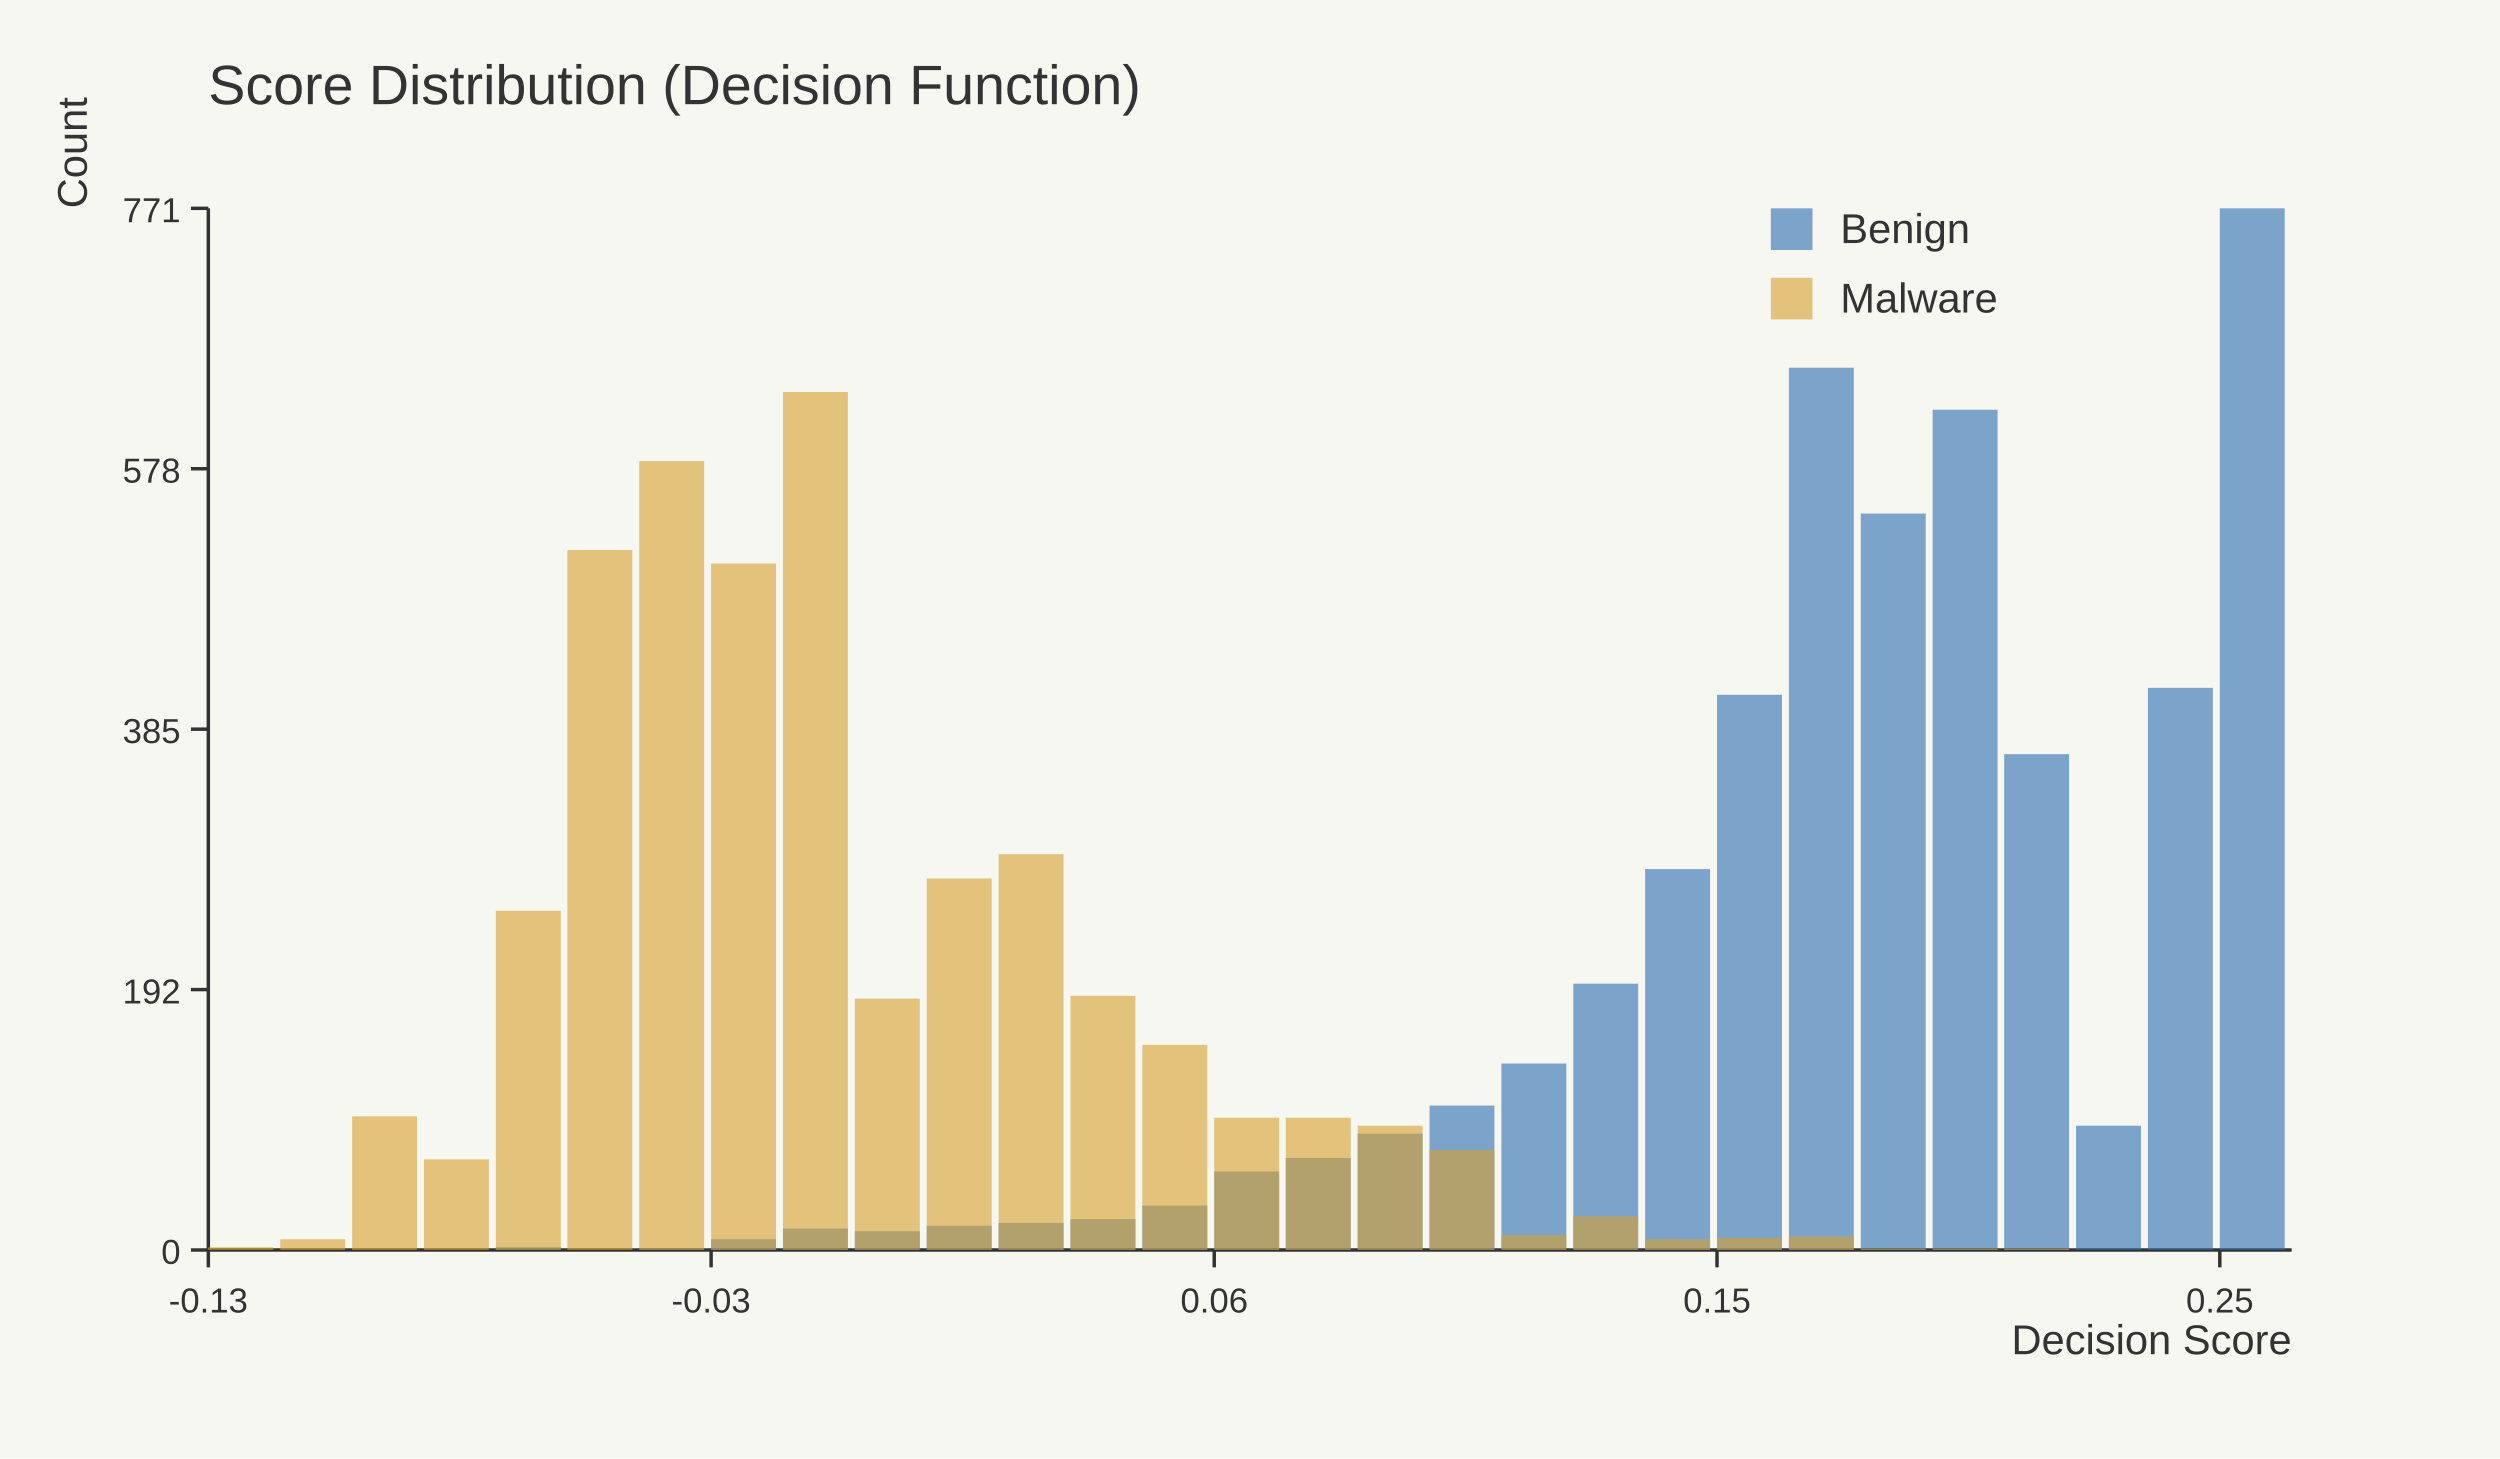
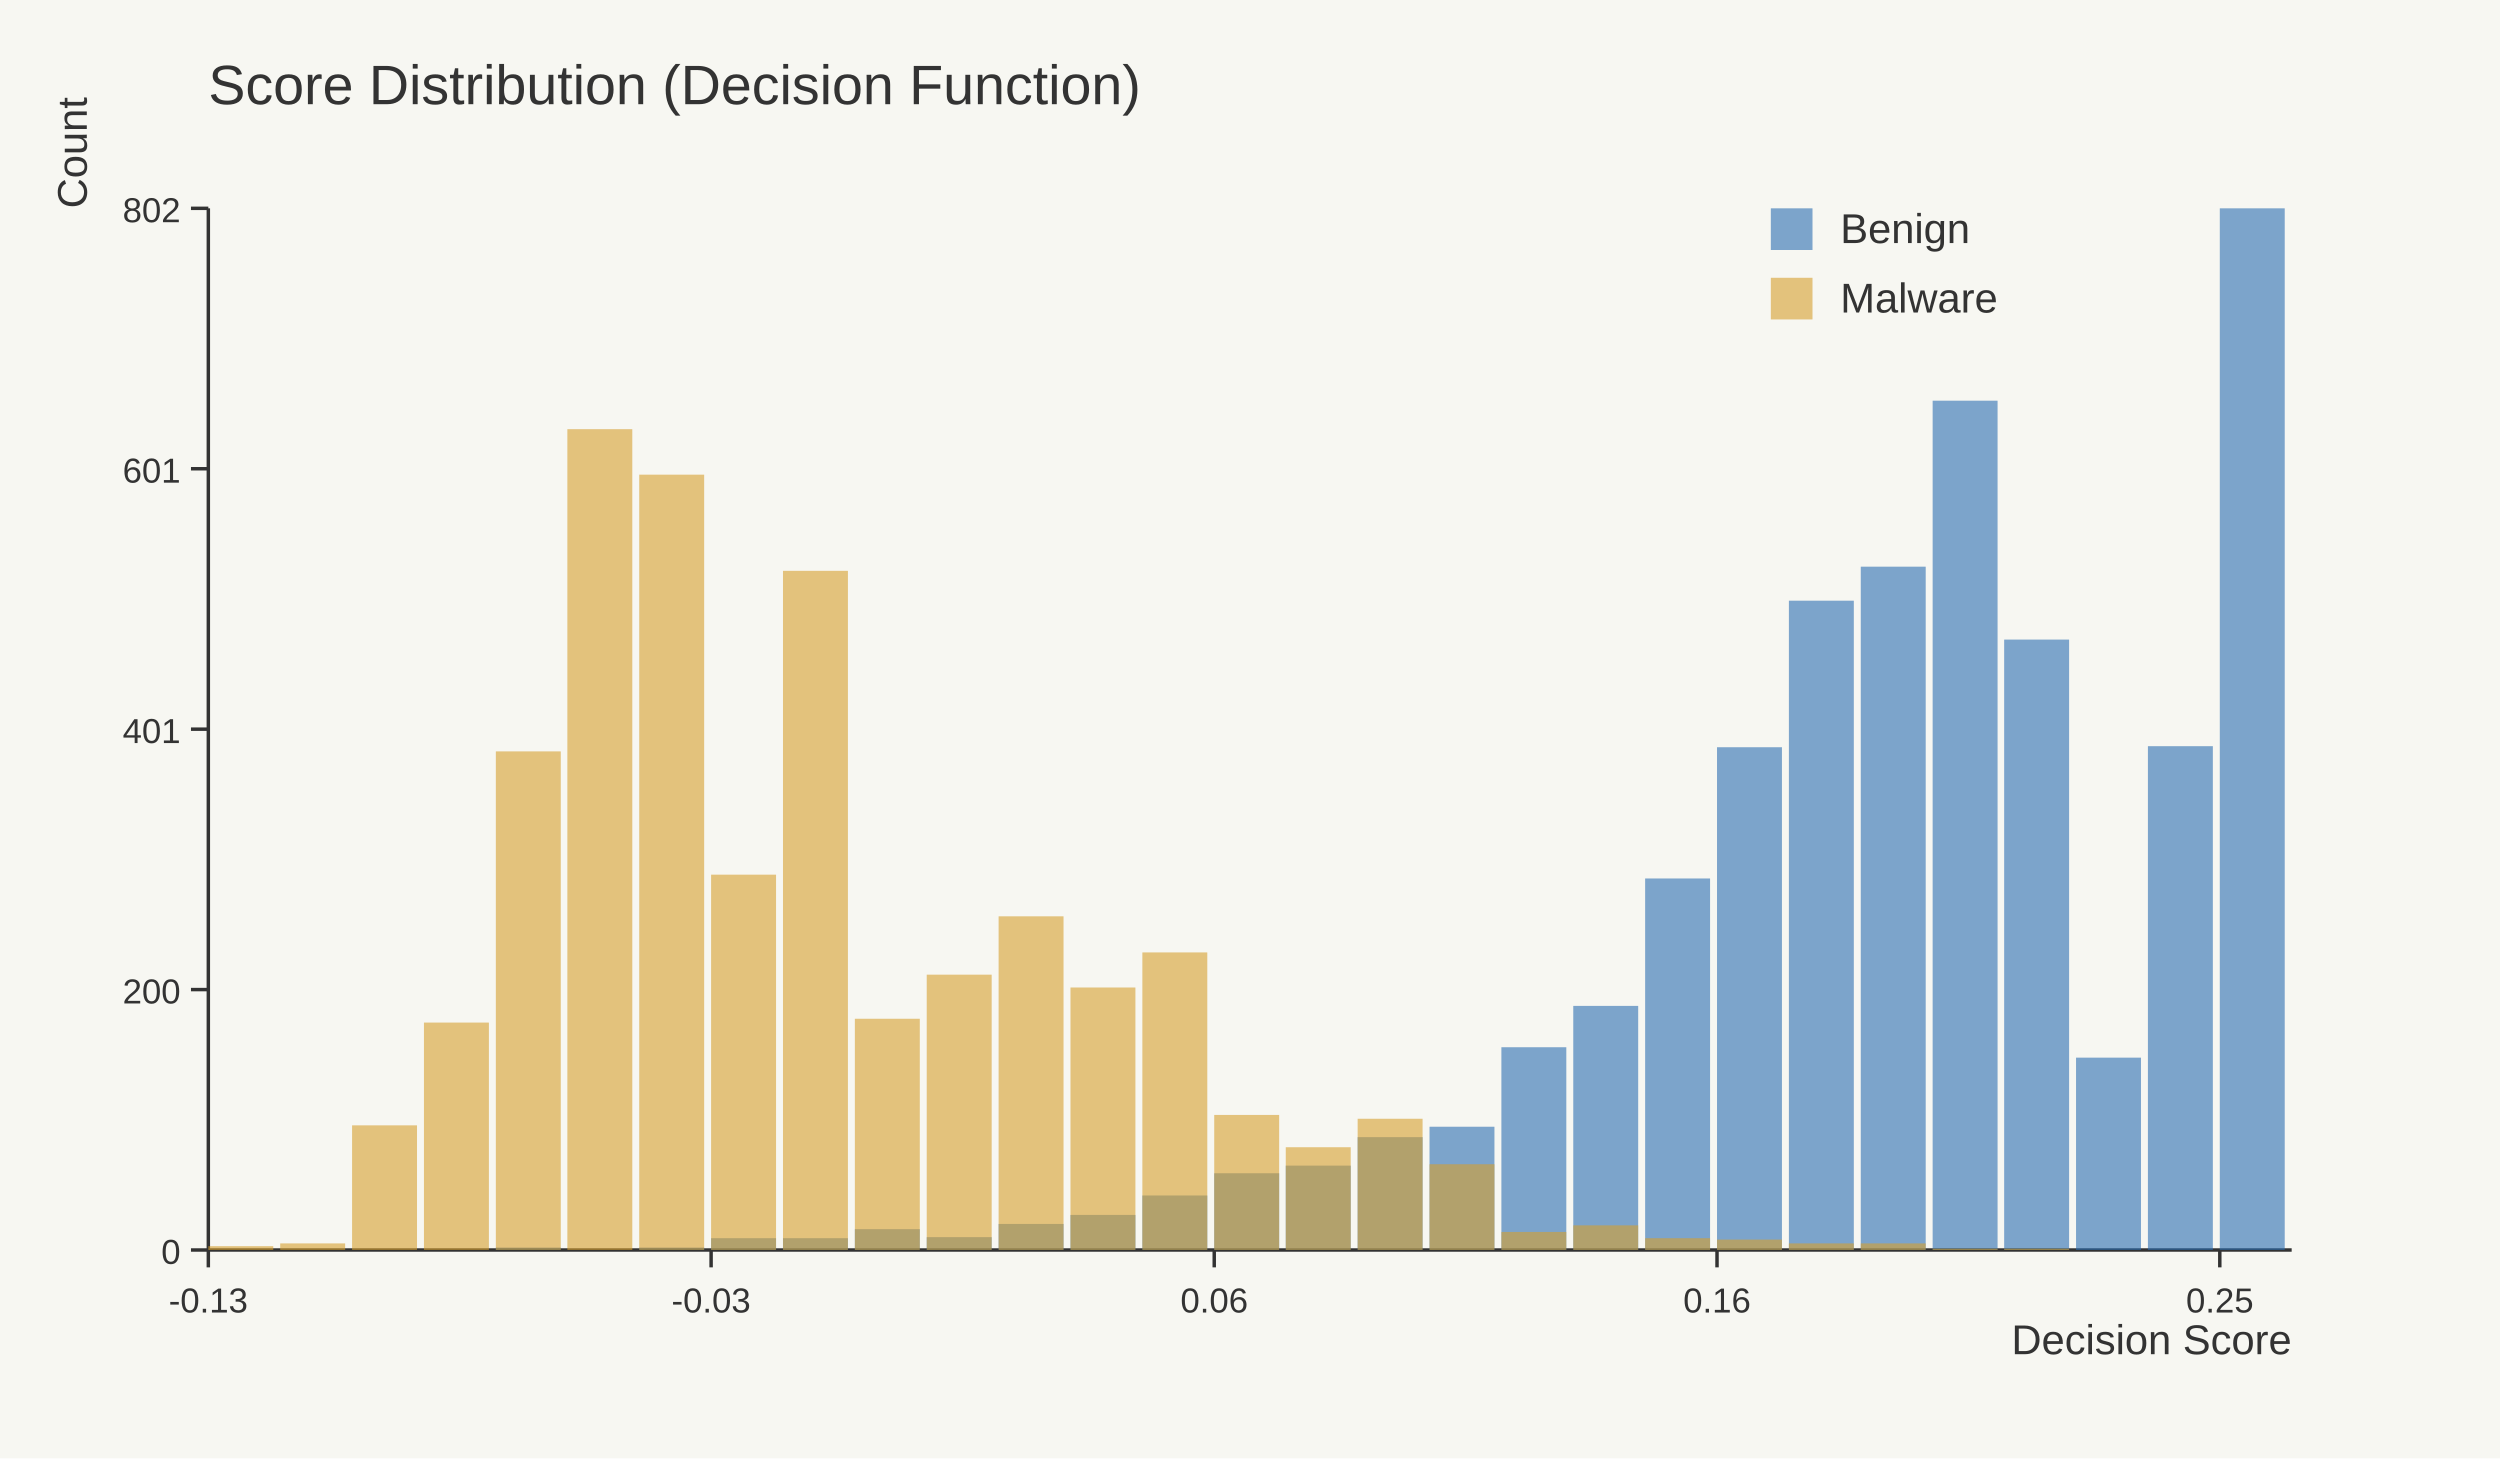
<svg xmlns="http://www.w3.org/2000/svg" width="720" height="420" viewBox="0 0 720 420">
  <rect width="100%" height="100%" fill="#f7f7f2" />
  <text x="60" y="30" font-family="Arial" font-size="16" fill="#333">Score Distribution (Decision Function)</text>
  <line x1="60" y1="360" x2="660" y2="360" stroke="#333" stroke-width="1" />
  <line x1="60" y1="360" x2="60" y2="60" stroke="#333" stroke-width="1" />
  <line x1="60.0" y1="360" x2="60.0" y2="365" stroke="#333" stroke-width="1" />
  <text x="60.0" y="378" font-family="Arial" font-size="10" text-anchor="middle" fill="#333">-0.13</text>
  <line x1="204.8" y1="360" x2="204.8" y2="365" stroke="#333" stroke-width="1" />
  <text x="204.8" y="378" font-family="Arial" font-size="10" text-anchor="middle" fill="#333">-0.03</text>
  <line x1="349.7" y1="360" x2="349.7" y2="365" stroke="#333" stroke-width="1" />
  <text x="349.7" y="378" font-family="Arial" font-size="10" text-anchor="middle" fill="#333">0.06</text>
  <line x1="494.5" y1="360" x2="494.5" y2="365" stroke="#333" stroke-width="1" />
-   <text x="494.5" y="378" font-family="Arial" font-size="10" text-anchor="middle" fill="#333">0.15</text>
+   <text x="494.5" y="378" font-family="Arial" font-size="10" text-anchor="middle" fill="#333">0.16</text>
  <line x1="639.3" y1="360" x2="639.3" y2="365" stroke="#333" stroke-width="1" />
  <text x="639.3" y="378" font-family="Arial" font-size="10" text-anchor="middle" fill="#333">0.25</text>
  <line x1="60" y1="360.0" x2="55" y2="360.0" stroke="#333" stroke-width="1" />
  <text x="52" y="364.0" font-family="Arial" font-size="10" text-anchor="end" fill="#333">0</text>
  <line x1="60" y1="285.0" x2="55" y2="285.0" stroke="#333" stroke-width="1" />
-   <text x="52" y="289.0" font-family="Arial" font-size="10" text-anchor="end" fill="#333">192</text>
+   <text x="52" y="289.0" font-family="Arial" font-size="10" text-anchor="end" fill="#333">200</text>
  <line x1="60" y1="210.0" x2="55" y2="210.0" stroke="#333" stroke-width="1" />
-   <text x="52" y="214.0" font-family="Arial" font-size="10" text-anchor="end" fill="#333">385</text>
+   <text x="52" y="214.0" font-family="Arial" font-size="10" text-anchor="end" fill="#333">401</text>
  <line x1="60" y1="135.0" x2="55" y2="135.0" stroke="#333" stroke-width="1" />
-   <text x="52" y="139.0" font-family="Arial" font-size="10" text-anchor="end" fill="#333">578</text>
+   <text x="52" y="139.0" font-family="Arial" font-size="10" text-anchor="end" fill="#333">601</text>
  <line x1="60" y1="60.0" x2="55" y2="60.0" stroke="#333" stroke-width="1" />
-   <text x="52" y="64.0" font-family="Arial" font-size="10" text-anchor="end" fill="#333">771</text>
+   <text x="52" y="64.0" font-family="Arial" font-size="10" text-anchor="end" fill="#333">802</text>
  <rect x="60.0" y="360.0" width="18.7" height="0.0" fill="#2b6cb0" fill-opacity="0.6" />
-   <rect x="60.0" y="359.2" width="18.7" height="0.8" fill="#d69e2e" fill-opacity="0.6" />
+   <rect x="60.0" y="358.9" width="18.7" height="1.1" fill="#d69e2e" fill-opacity="0.6" />
  <rect x="80.7" y="360.0" width="18.7" height="0.0" fill="#2b6cb0" fill-opacity="0.6" />
-   <rect x="80.7" y="356.9" width="18.7" height="3.1" fill="#d69e2e" fill-opacity="0.6" />
+   <rect x="80.7" y="358.1" width="18.7" height="1.9" fill="#d69e2e" fill-opacity="0.6" />
  <rect x="101.4" y="360.0" width="18.7" height="0.0" fill="#2b6cb0" fill-opacity="0.6" />
-   <rect x="101.4" y="321.5" width="18.7" height="38.5" fill="#d69e2e" fill-opacity="0.6" />
+   <rect x="101.4" y="324.1" width="18.7" height="35.9" fill="#d69e2e" fill-opacity="0.6" />
  <rect x="122.1" y="360.0" width="18.7" height="0.0" fill="#2b6cb0" fill-opacity="0.6" />
-   <rect x="122.1" y="333.9" width="18.7" height="26.1" fill="#d69e2e" fill-opacity="0.6" />
-   <rect x="142.8" y="359.2" width="18.7" height="0.8" fill="#2b6cb0" fill-opacity="0.6" />
-   <rect x="142.8" y="262.3" width="18.7" height="97.7" fill="#d69e2e" fill-opacity="0.6" />
+   <rect x="122.1" y="294.5" width="18.7" height="65.5" fill="#d69e2e" fill-opacity="0.6" />
+   <rect x="142.8" y="359.3" width="18.7" height="0.7" fill="#2b6cb0" fill-opacity="0.6" />
+   <rect x="142.8" y="216.4" width="18.7" height="143.6" fill="#d69e2e" fill-opacity="0.6" />
  <rect x="163.4" y="360.0" width="18.7" height="0.0" fill="#2b6cb0" fill-opacity="0.6" />
-   <rect x="163.4" y="158.4" width="18.7" height="201.6" fill="#d69e2e" fill-opacity="0.6" />
-   <rect x="184.1" y="359.6" width="18.7" height="0.4" fill="#2b6cb0" fill-opacity="0.6" />
-   <rect x="184.1" y="132.8" width="18.7" height="227.2" fill="#d69e2e" fill-opacity="0.6" />
-   <rect x="204.8" y="356.9" width="18.7" height="3.1" fill="#2b6cb0" fill-opacity="0.6" />
-   <rect x="204.8" y="162.3" width="18.7" height="197.7" fill="#d69e2e" fill-opacity="0.6" />
-   <rect x="225.5" y="353.8" width="18.7" height="6.2" fill="#2b6cb0" fill-opacity="0.6" />
-   <rect x="225.5" y="112.9" width="18.7" height="247.1" fill="#d69e2e" fill-opacity="0.6" />
-   <rect x="246.2" y="354.6" width="18.7" height="5.4" fill="#2b6cb0" fill-opacity="0.6" />
-   <rect x="246.2" y="287.6" width="18.7" height="72.4" fill="#d69e2e" fill-opacity="0.6" />
-   <rect x="266.9" y="353.0" width="18.7" height="7.0" fill="#2b6cb0" fill-opacity="0.6" />
-   <rect x="266.9" y="253.0" width="18.7" height="107.0" fill="#d69e2e" fill-opacity="0.6" />
-   <rect x="287.6" y="352.2" width="18.7" height="7.8" fill="#2b6cb0" fill-opacity="0.6" />
-   <rect x="287.6" y="246.0" width="18.7" height="114.0" fill="#d69e2e" fill-opacity="0.6" />
-   <rect x="308.3" y="351.1" width="18.7" height="8.9" fill="#2b6cb0" fill-opacity="0.6" />
-   <rect x="308.3" y="286.8" width="18.7" height="73.2" fill="#d69e2e" fill-opacity="0.6" />
-   <rect x="329.0" y="347.2" width="18.7" height="12.8" fill="#2b6cb0" fill-opacity="0.6" />
-   <rect x="329.0" y="300.9" width="18.7" height="59.1" fill="#d69e2e" fill-opacity="0.6" />
-   <rect x="349.7" y="337.4" width="18.7" height="22.6" fill="#2b6cb0" fill-opacity="0.6" />
-   <rect x="349.7" y="321.9" width="18.7" height="38.1" fill="#d69e2e" fill-opacity="0.6" />
-   <rect x="370.3" y="333.5" width="18.7" height="26.5" fill="#2b6cb0" fill-opacity="0.6" />
-   <rect x="370.3" y="321.9" width="18.7" height="38.1" fill="#d69e2e" fill-opacity="0.6" />
-   <rect x="391.0" y="326.5" width="18.7" height="33.5" fill="#2b6cb0" fill-opacity="0.6" />
-   <rect x="391.0" y="324.2" width="18.7" height="35.8" fill="#d69e2e" fill-opacity="0.6" />
-   <rect x="411.7" y="318.4" width="18.7" height="41.6" fill="#2b6cb0" fill-opacity="0.6" />
-   <rect x="411.7" y="331.2" width="18.7" height="28.8" fill="#d69e2e" fill-opacity="0.6" />
-   <rect x="432.4" y="306.3" width="18.7" height="53.7" fill="#2b6cb0" fill-opacity="0.6" />
-   <rect x="432.4" y="355.7" width="18.7" height="4.3" fill="#d69e2e" fill-opacity="0.6" />
-   <rect x="453.1" y="283.3" width="18.7" height="76.7" fill="#2b6cb0" fill-opacity="0.6" />
-   <rect x="453.1" y="350.3" width="18.7" height="9.7" fill="#d69e2e" fill-opacity="0.6" />
-   <rect x="473.8" y="250.3" width="18.7" height="109.7" fill="#2b6cb0" fill-opacity="0.6" />
-   <rect x="473.8" y="356.9" width="18.7" height="3.1" fill="#d69e2e" fill-opacity="0.6" />
-   <rect x="494.5" y="200.1" width="18.7" height="159.9" fill="#2b6cb0" fill-opacity="0.6" />
-   <rect x="494.5" y="356.5" width="18.7" height="3.5" fill="#d69e2e" fill-opacity="0.6" />
-   <rect x="515.2" y="105.9" width="18.7" height="254.1" fill="#2b6cb0" fill-opacity="0.6" />
-   <rect x="515.2" y="356.1" width="18.7" height="3.9" fill="#d69e2e" fill-opacity="0.6" />
-   <rect x="535.9" y="147.9" width="18.7" height="212.1" fill="#2b6cb0" fill-opacity="0.6" />
-   <rect x="535.9" y="359.6" width="18.7" height="0.4" fill="#d69e2e" fill-opacity="0.6" />
-   <rect x="556.6" y="118.0" width="18.7" height="242.0" fill="#2b6cb0" fill-opacity="0.6" />
+   <rect x="163.4" y="123.6" width="18.7" height="236.4" fill="#d69e2e" fill-opacity="0.6" />
+   <rect x="184.1" y="359.3" width="18.7" height="0.7" fill="#2b6cb0" fill-opacity="0.6" />
+   <rect x="184.1" y="136.7" width="18.7" height="223.3" fill="#d69e2e" fill-opacity="0.6" />
+   <rect x="204.8" y="356.6" width="18.7" height="3.4" fill="#2b6cb0" fill-opacity="0.6" />
+   <rect x="204.8" y="251.9" width="18.7" height="108.1" fill="#d69e2e" fill-opacity="0.6" />
+   <rect x="225.5" y="356.6" width="18.7" height="3.4" fill="#2b6cb0" fill-opacity="0.6" />
+   <rect x="225.5" y="164.4" width="18.7" height="195.6" fill="#d69e2e" fill-opacity="0.6" />
+   <rect x="246.2" y="354.0" width="18.7" height="6.0" fill="#2b6cb0" fill-opacity="0.6" />
+   <rect x="246.2" y="293.4" width="18.7" height="66.6" fill="#d69e2e" fill-opacity="0.6" />
+   <rect x="266.9" y="356.3" width="18.7" height="3.7" fill="#2b6cb0" fill-opacity="0.6" />
+   <rect x="266.9" y="280.7" width="18.7" height="79.3" fill="#d69e2e" fill-opacity="0.6" />
+   <rect x="287.6" y="352.5" width="18.7" height="7.5" fill="#2b6cb0" fill-opacity="0.6" />
+   <rect x="287.6" y="263.9" width="18.7" height="96.1" fill="#d69e2e" fill-opacity="0.6" />
+   <rect x="308.3" y="349.9" width="18.7" height="10.1" fill="#2b6cb0" fill-opacity="0.6" />
+   <rect x="308.3" y="284.4" width="18.7" height="75.6" fill="#d69e2e" fill-opacity="0.6" />
+   <rect x="329.0" y="344.3" width="18.7" height="15.7" fill="#2b6cb0" fill-opacity="0.6" />
+   <rect x="329.0" y="274.3" width="18.7" height="85.7" fill="#d69e2e" fill-opacity="0.6" />
+   <rect x="349.7" y="337.9" width="18.7" height="22.1" fill="#2b6cb0" fill-opacity="0.6" />
+   <rect x="349.7" y="321.1" width="18.7" height="38.9" fill="#d69e2e" fill-opacity="0.6" />
+   <rect x="370.3" y="335.7" width="18.7" height="24.3" fill="#2b6cb0" fill-opacity="0.6" />
+   <rect x="370.3" y="330.4" width="18.7" height="29.6" fill="#d69e2e" fill-opacity="0.6" />
+   <rect x="391.0" y="327.5" width="18.7" height="32.5" fill="#2b6cb0" fill-opacity="0.6" />
+   <rect x="391.0" y="322.2" width="18.7" height="37.8" fill="#d69e2e" fill-opacity="0.6" />
+   <rect x="411.7" y="324.5" width="18.7" height="35.5" fill="#2b6cb0" fill-opacity="0.6" />
+   <rect x="411.7" y="335.3" width="18.7" height="24.7" fill="#d69e2e" fill-opacity="0.6" />
+   <rect x="432.4" y="301.6" width="18.7" height="58.4" fill="#2b6cb0" fill-opacity="0.6" />
+   <rect x="432.4" y="354.8" width="18.7" height="5.2" fill="#d69e2e" fill-opacity="0.6" />
+   <rect x="453.1" y="289.7" width="18.7" height="70.3" fill="#2b6cb0" fill-opacity="0.6" />
+   <rect x="453.1" y="352.9" width="18.7" height="7.1" fill="#d69e2e" fill-opacity="0.6" />
+   <rect x="473.8" y="253.0" width="18.7" height="107.0" fill="#2b6cb0" fill-opacity="0.6" />
+   <rect x="473.8" y="356.6" width="18.7" height="3.4" fill="#d69e2e" fill-opacity="0.6" />
+   <rect x="494.5" y="215.2" width="18.7" height="144.8" fill="#2b6cb0" fill-opacity="0.6" />
+   <rect x="494.5" y="357.0" width="18.7" height="3.0" fill="#d69e2e" fill-opacity="0.6" />
+   <rect x="515.2" y="173.0" width="18.7" height="187.0" fill="#2b6cb0" fill-opacity="0.6" />
+   <rect x="515.2" y="358.1" width="18.7" height="1.9" fill="#d69e2e" fill-opacity="0.6" />
+   <rect x="535.9" y="163.2" width="18.7" height="196.8" fill="#2b6cb0" fill-opacity="0.6" />
+   <rect x="535.9" y="358.1" width="18.7" height="1.9" fill="#d69e2e" fill-opacity="0.6" />
+   <rect x="556.6" y="115.4" width="18.7" height="244.6" fill="#2b6cb0" fill-opacity="0.6" />
  <rect x="556.6" y="359.6" width="18.7" height="0.4" fill="#d69e2e" fill-opacity="0.6" />
-   <rect x="577.2" y="217.2" width="18.7" height="142.8" fill="#2b6cb0" fill-opacity="0.6" />
+   <rect x="577.2" y="184.2" width="18.7" height="175.8" fill="#2b6cb0" fill-opacity="0.6" />
  <rect x="577.2" y="359.6" width="18.7" height="0.4" fill="#d69e2e" fill-opacity="0.6" />
-   <rect x="597.9" y="324.2" width="18.7" height="35.8" fill="#2b6cb0" fill-opacity="0.6" />
+   <rect x="597.9" y="304.6" width="18.7" height="55.4" fill="#2b6cb0" fill-opacity="0.6" />
  <rect x="597.9" y="360.0" width="18.7" height="0.0" fill="#d69e2e" fill-opacity="0.6" />
-   <rect x="618.6" y="198.1" width="18.7" height="161.9" fill="#2b6cb0" fill-opacity="0.6" />
+   <rect x="618.6" y="214.9" width="18.7" height="145.1" fill="#2b6cb0" fill-opacity="0.6" />
  <rect x="618.6" y="360.0" width="18.7" height="0.0" fill="#d69e2e" fill-opacity="0.6" />
  <rect x="639.3" y="60.0" width="18.7" height="300.0" fill="#2b6cb0" fill-opacity="0.6" />
  <rect x="639.3" y="360.0" width="18.7" height="0.0" fill="#d69e2e" fill-opacity="0.6" />
  <text x="660" y="390" font-family="Arial" font-size="12" text-anchor="end" fill="#333">Decision Score</text>
  <text x="25" y="60" font-family="Arial" font-size="12" fill="#333" transform="rotate(-90 25,60)">Count</text>
  <rect x="510" y="60" width="12" height="12" fill="#2b6cb0" fill-opacity="0.6" />
  <text x="530" y="70" font-family="Arial" font-size="12" fill="#333">Benign</text>
  <rect x="510" y="80" width="12" height="12" fill="#d69e2e" fill-opacity="0.6" />
  <text x="530" y="90" font-family="Arial" font-size="12" fill="#333">Malware</text>
</svg>
